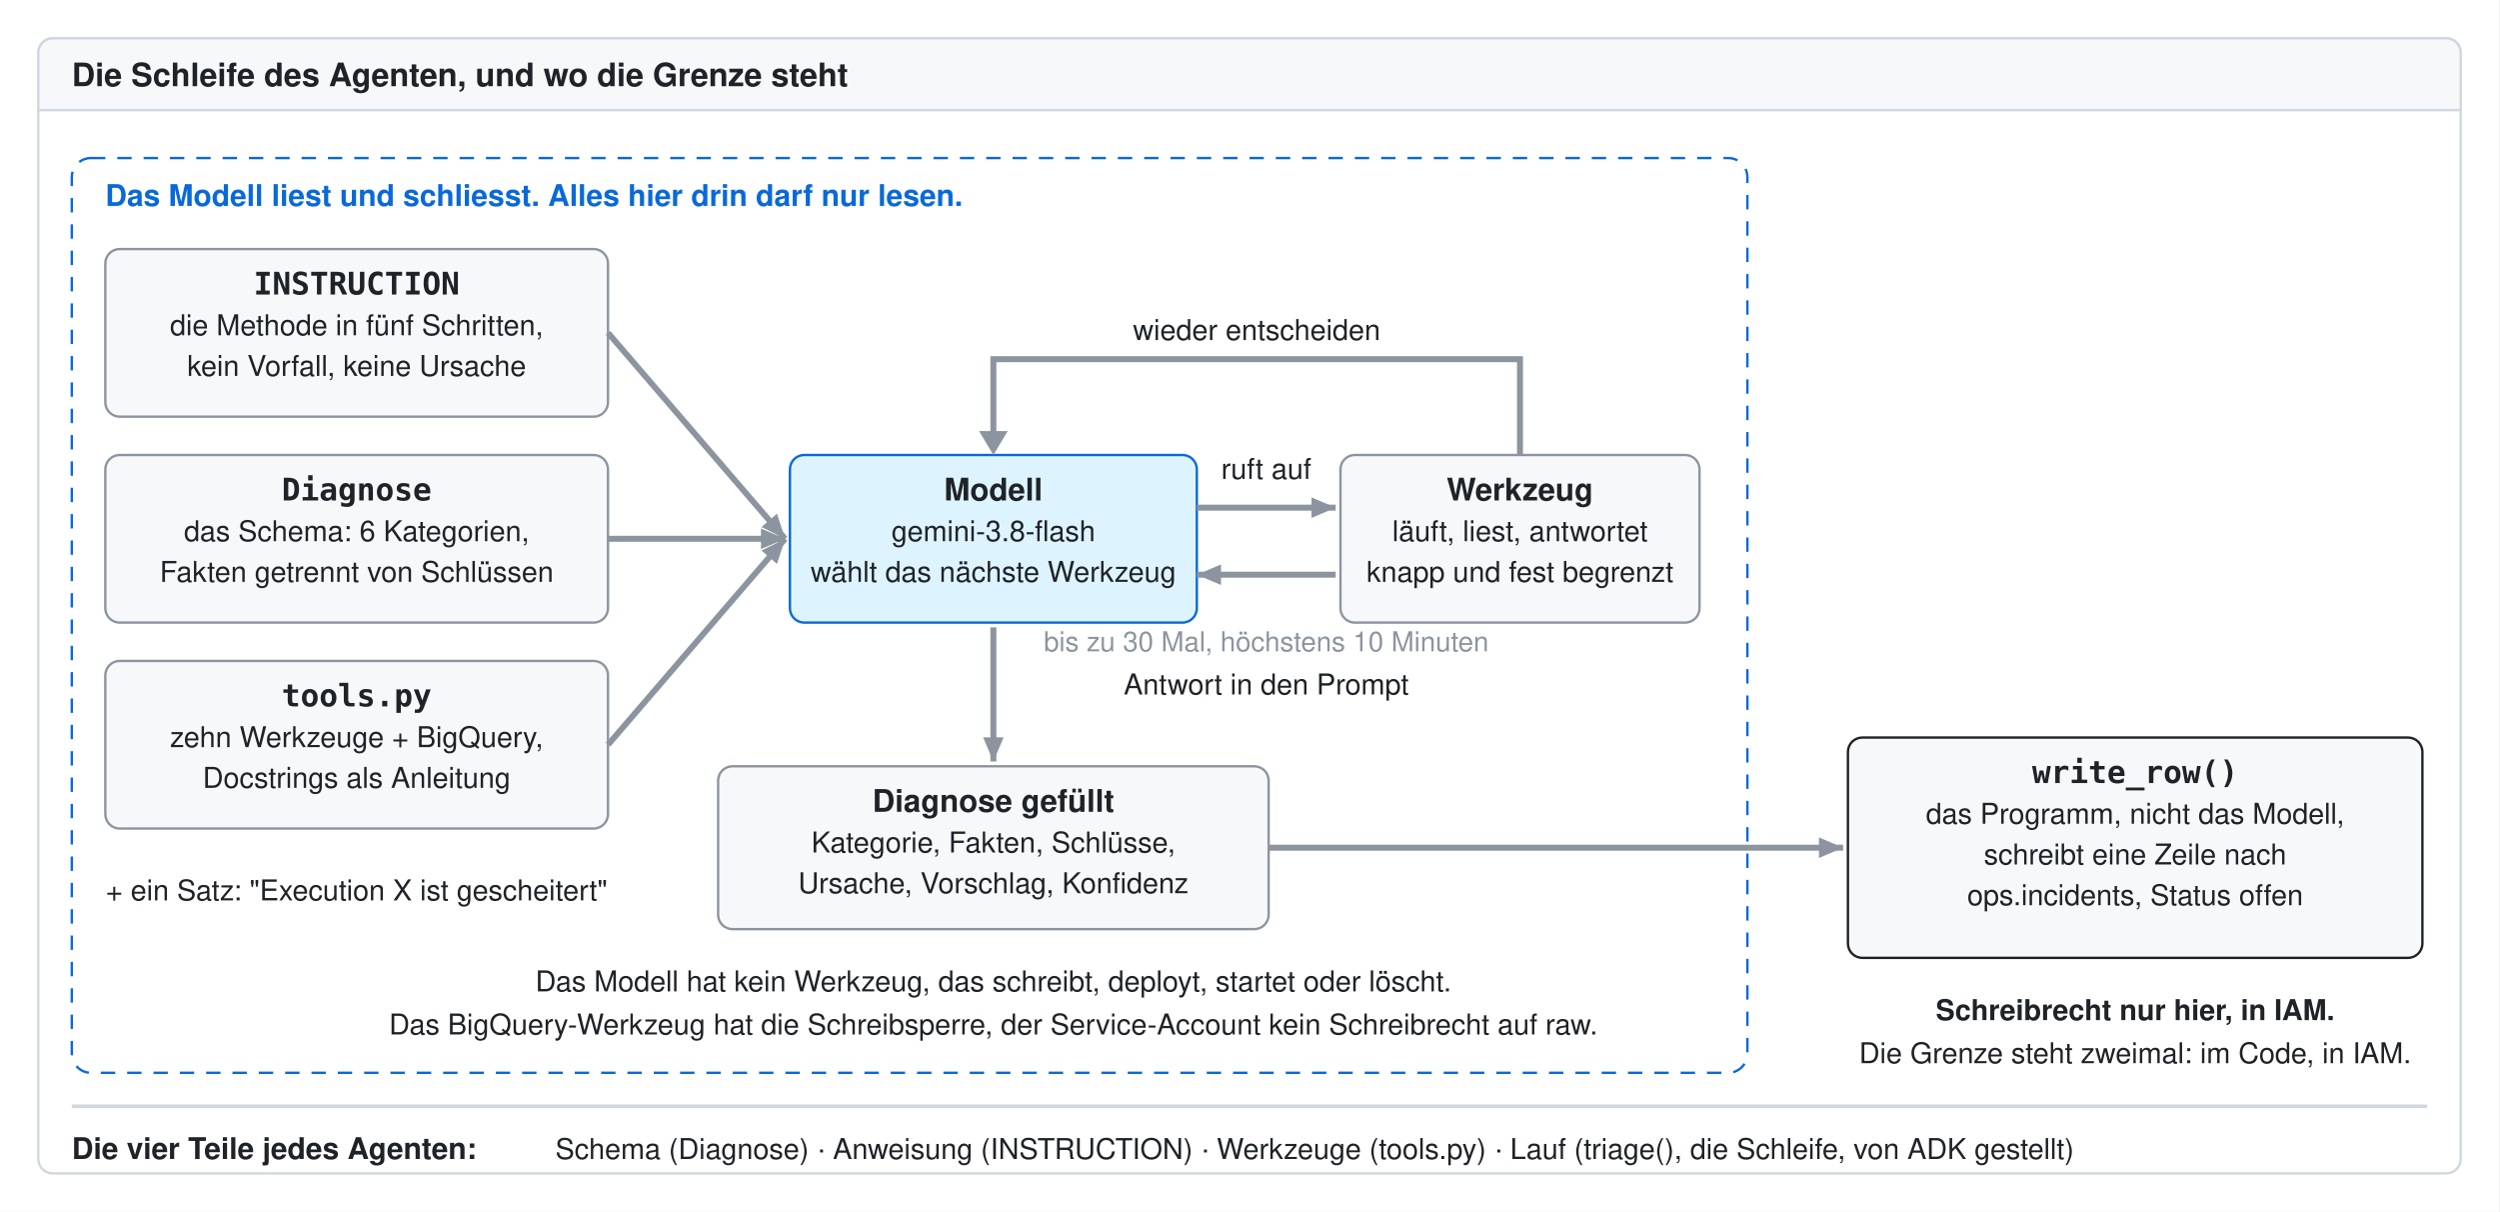
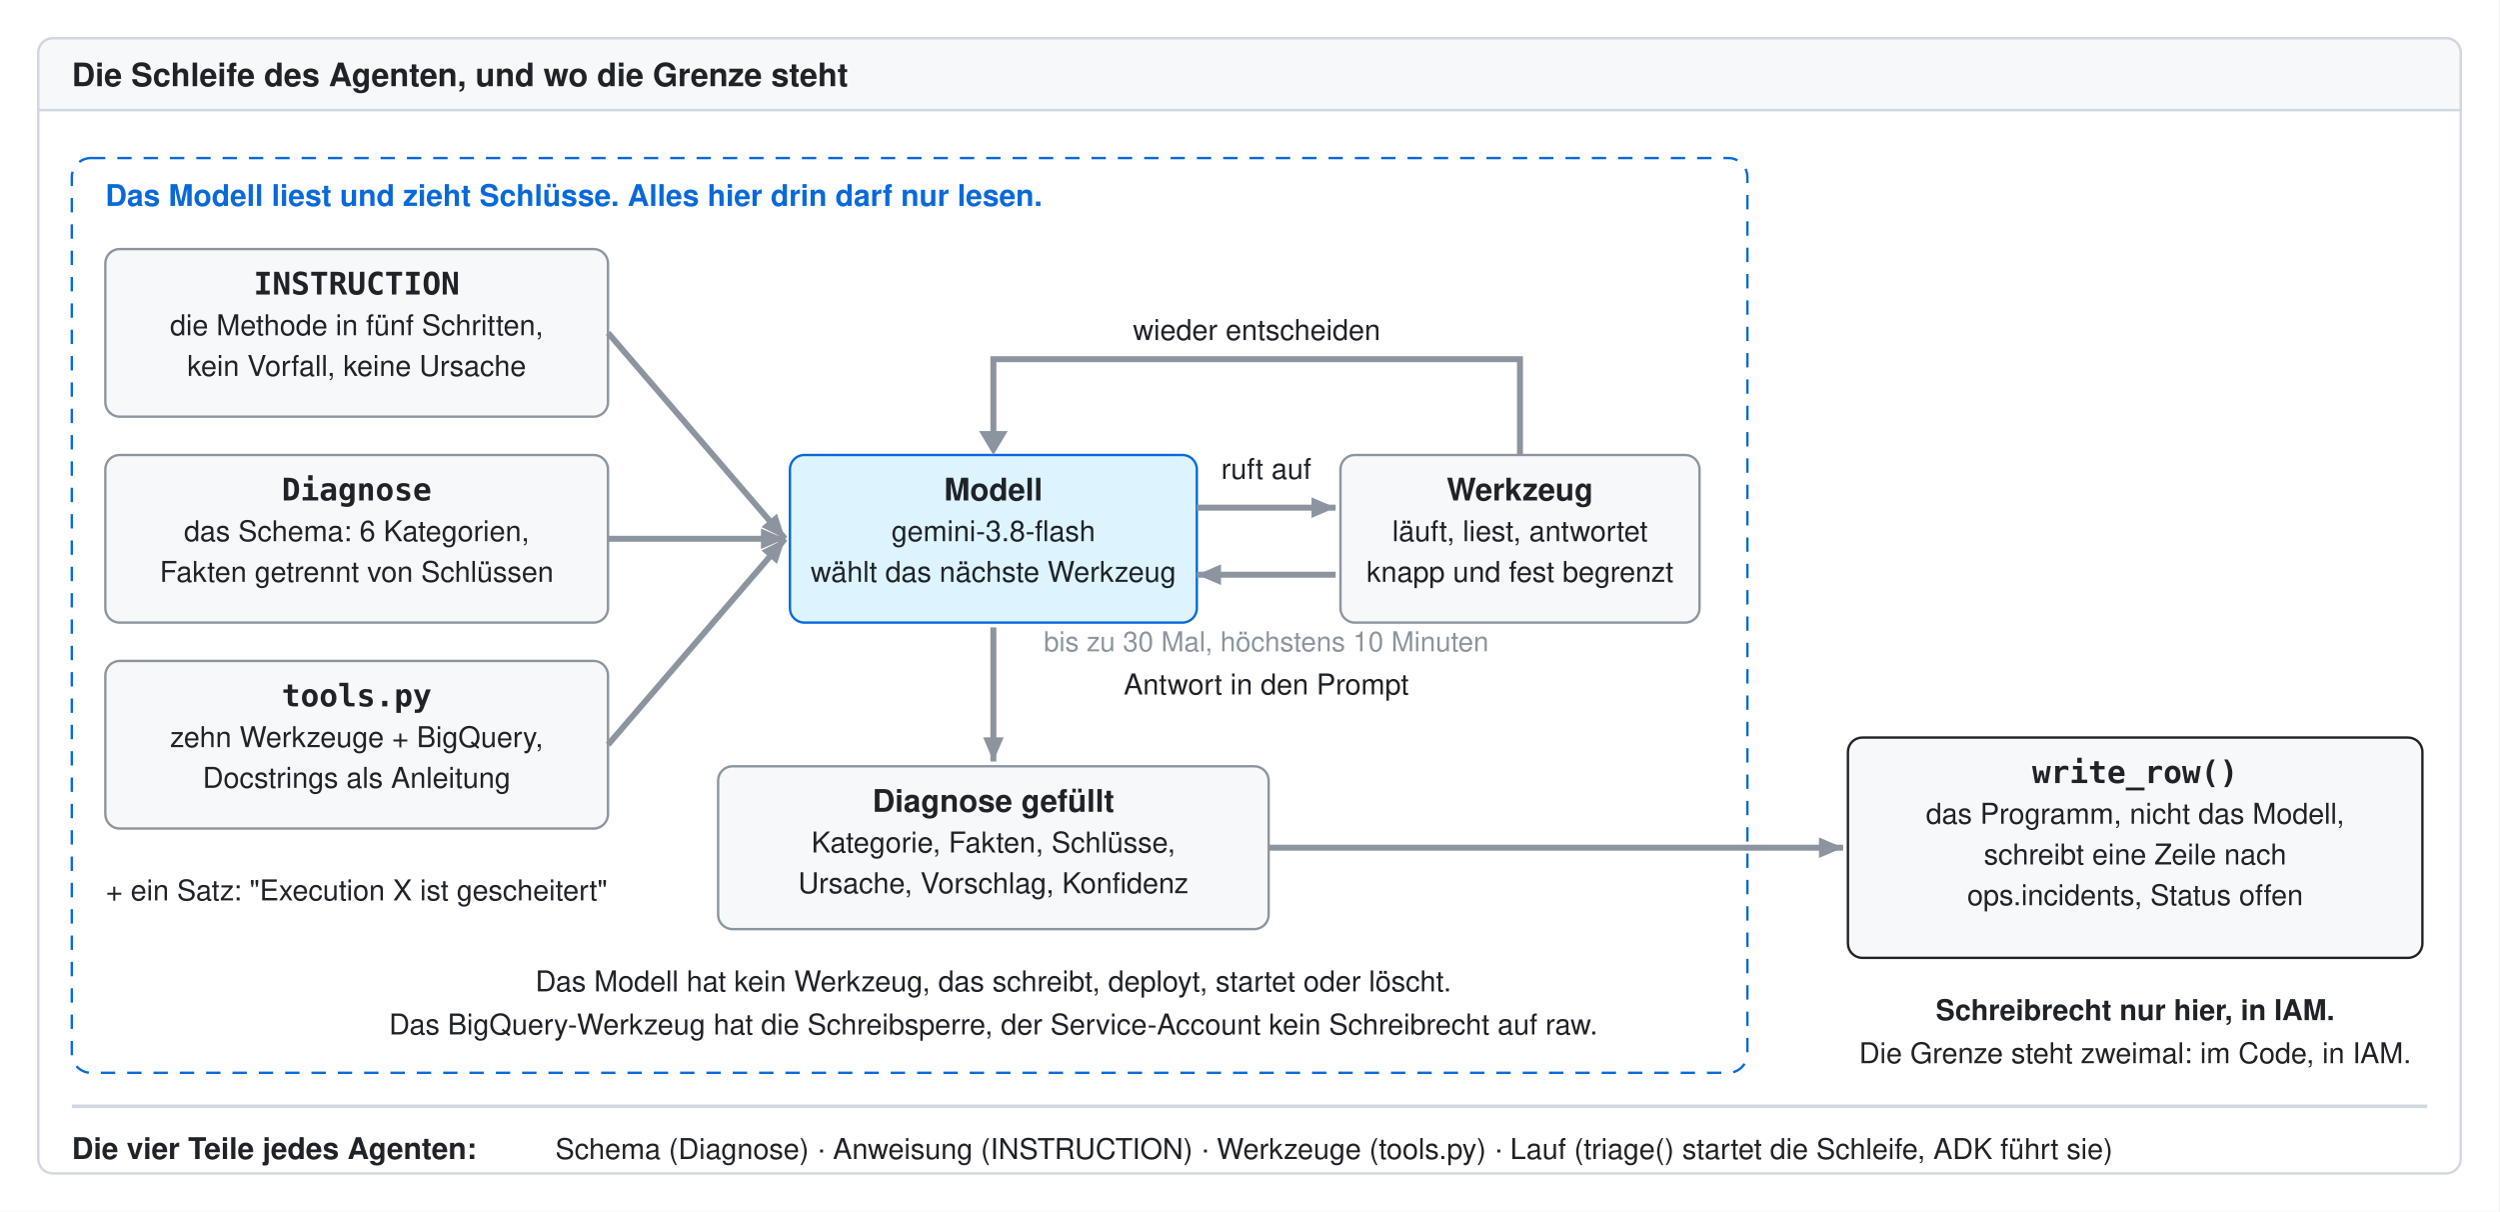
<svg xmlns="http://www.w3.org/2000/svg" viewBox="0 0 1044 506" width="1044" height="506" role="img" aria-labelledby="t d">
  <rect width="1044" height="506" fill="#ffffff" />
  <rect x="16" y="16" width="1012" height="474" rx="6" fill="#ffffff" stroke="#d0d7de" />
  <path d="M16 46 V22 a6 6 0 0 1 6 -6 H1022 a6 6 0 0 1 6 6 V46 Z" fill="#f6f8fa" stroke="#d0d7de" />
  <text x="30" y="36" font-family="-apple-system, 'Segoe UI', Helvetica, Arial, 'DejaVu Sans', sans-serif" font-size="13.5" fill="#1f2328" text-anchor="start" font-weight="700">Die Schleife des Agenten, und wo die Grenze steht</text>
  <rect x="30" y="66" width="700" height="382" rx="8" fill="#ffffff" stroke="#0969da" stroke-dasharray="6 5" />
-   <text x="44" y="86" font-family="-apple-system, 'Segoe UI', Helvetica, Arial, 'DejaVu Sans', sans-serif" font-size="12.5" fill="#0969da" text-anchor="start" font-weight="700">Das Modell liest und schliesst. Alles hier drin darf nur lesen.</text>
+   <text x="44" y="86" font-family="-apple-system, 'Segoe UI', Helvetica, Arial, 'DejaVu Sans', sans-serif" font-size="12.5" fill="#0969da" text-anchor="start" font-weight="700">Das Modell liest und zieht Schlüsse. Alles hier drin darf nur lesen.</text>
  <rect x="44" y="104" width="210" height="70" rx="6" fill="#f6f8fa" stroke="#8c959f" />
  <text x="149.0" y="123" font-family="ui-monospace, SFMono-Regular, Menlo, Consolas, 'DejaVu Sans Mono', monospace" font-size="13" fill="#1f2328" text-anchor="middle" font-weight="700">INSTRUCTION</text>
  <text x="149.0" y="140" font-family="-apple-system, 'Segoe UI', Helvetica, Arial, 'DejaVu Sans', sans-serif" font-size="12" fill="#1f2328" text-anchor="middle" font-weight="400">die Methode in fünf Schritten,</text>
  <text x="149.0" y="157" font-family="-apple-system, 'Segoe UI', Helvetica, Arial, 'DejaVu Sans', sans-serif" font-size="12" fill="#1f2328" text-anchor="middle" font-weight="400">kein Vorfall, keine Ursache</text>
  <rect x="44" y="190" width="210" height="70" rx="6" fill="#f6f8fa" stroke="#8c959f" />
  <text x="149.0" y="209" font-family="ui-monospace, SFMono-Regular, Menlo, Consolas, 'DejaVu Sans Mono', monospace" font-size="13" fill="#1f2328" text-anchor="middle" font-weight="700">Diagnose</text>
  <text x="149.0" y="226" font-family="-apple-system, 'Segoe UI', Helvetica, Arial, 'DejaVu Sans', sans-serif" font-size="12" fill="#1f2328" text-anchor="middle" font-weight="400">das Schema: 6 Kategorien,</text>
  <text x="149.0" y="243" font-family="-apple-system, 'Segoe UI', Helvetica, Arial, 'DejaVu Sans', sans-serif" font-size="12" fill="#1f2328" text-anchor="middle" font-weight="400">Fakten getrennt von Schlüssen</text>
  <rect x="44" y="276" width="210" height="70" rx="6" fill="#f6f8fa" stroke="#8c959f" />
  <text x="149.0" y="295" font-family="ui-monospace, SFMono-Regular, Menlo, Consolas, 'DejaVu Sans Mono', monospace" font-size="13" fill="#1f2328" text-anchor="middle" font-weight="700">tools.py</text>
  <text x="149.0" y="312" font-family="-apple-system, 'Segoe UI', Helvetica, Arial, 'DejaVu Sans', sans-serif" font-size="12" fill="#1f2328" text-anchor="middle" font-weight="400">zehn Werkzeuge + BigQuery,</text>
  <text x="149.0" y="329" font-family="-apple-system, 'Segoe UI', Helvetica, Arial, 'DejaVu Sans', sans-serif" font-size="12" fill="#1f2328" text-anchor="middle" font-weight="400">Docstrings als Anleitung</text>
  <text x="149" y="376" font-family="-apple-system, 'Segoe UI', Helvetica, Arial, 'DejaVu Sans', sans-serif" font-size="12" fill="#1f2328" text-anchor="middle" font-weight="400">+ ein Satz: "Execution X ist gescheitert"</text>
  <rect x="330" y="190" width="170" height="70" rx="6" fill="#ddf4ff" stroke="#0969da" />
  <text x="415.0" y="209" font-family="-apple-system, 'Segoe UI', Helvetica, Arial, 'DejaVu Sans', sans-serif" font-size="13" fill="#1f2328" text-anchor="middle" font-weight="700">Modell</text>
  <text x="415.0" y="226" font-family="-apple-system, 'Segoe UI', Helvetica, Arial, 'DejaVu Sans', sans-serif" font-size="12" fill="#1f2328" text-anchor="middle" font-weight="400">gemini-3.8-flash</text>
  <text x="415.0" y="243" font-family="-apple-system, 'Segoe UI', Helvetica, Arial, 'DejaVu Sans', sans-serif" font-size="12" fill="#1f2328" text-anchor="middle" font-weight="400">wählt das nächste Werkzeug</text>
  <path d="M254 139 L328 225" stroke="#8c959f" stroke-width="2.5" />
  <path d="M328 225 L318.1 220.1 L324.6 214.5 z" fill="#8c959f" />
  <path d="M254 225 L328 225" stroke="#8c959f" stroke-width="2.5" />
  <path d="M328 225 L317.9 229.3 L317.9 220.7 z" fill="#8c959f" />
  <path d="M254 311 L328 225" stroke="#8c959f" stroke-width="2.5" />
  <path d="M328 225 L324.6 235.5 L318.1 229.9 z" fill="#8c959f" />
  <rect x="560" y="190" width="150" height="70" rx="6" fill="#f6f8fa" stroke="#8c959f" />
  <text x="635.0" y="209" font-family="-apple-system, 'Segoe UI', Helvetica, Arial, 'DejaVu Sans', sans-serif" font-size="13" fill="#1f2328" text-anchor="middle" font-weight="700">Werkzeug</text>
  <text x="635.0" y="226" font-family="-apple-system, 'Segoe UI', Helvetica, Arial, 'DejaVu Sans', sans-serif" font-size="12" fill="#1f2328" text-anchor="middle" font-weight="400">läuft, liest, antwortet</text>
  <text x="635.0" y="243" font-family="-apple-system, 'Segoe UI', Helvetica, Arial, 'DejaVu Sans', sans-serif" font-size="12" fill="#1f2328" text-anchor="middle" font-weight="400">knapp und fest begrenzt</text>
  <path d="M500 212 L558 212" stroke="#8c959f" stroke-width="2.5" />
  <path d="M558 212 L547.9 216.3 L547.9 207.7 z" fill="#8c959f" />
  <text x="529" y="200" font-family="-apple-system, 'Segoe UI', Helvetica, Arial, 'DejaVu Sans', sans-serif" font-size="12" fill="#1f2328" text-anchor="middle" font-weight="400">ruft auf</text>
  <path d="M558 240 L500 240" stroke="#8c959f" stroke-width="2.5" />
  <path d="M500 240 L510.1 235.7 L510.1 244.3 z" fill="#8c959f" />
  <text x="529" y="290" font-family="-apple-system, 'Segoe UI', Helvetica, Arial, 'DejaVu Sans', sans-serif" font-size="12" fill="#1f2328" text-anchor="middle" font-weight="400">Antwort in den Prompt</text>
  <text x="529" y="272" font-family="-apple-system, 'Segoe UI', Helvetica, Arial, 'DejaVu Sans', sans-serif" font-size="11.5" fill="#8c959f" text-anchor="middle" font-weight="400">bis zu 30 Mal, höchstens 10 Minuten</text>
  <path d="M635 190 V150 H415 V188" fill="none" stroke="#8c959f" stroke-width="2.5" />
  <path d="M415 190 l-6 -10 h12 z" fill="#8c959f" />
  <text x="525" y="142" font-family="-apple-system, 'Segoe UI', Helvetica, Arial, 'DejaVu Sans', sans-serif" font-size="12" fill="#1f2328" text-anchor="middle" font-weight="400">wieder entscheiden</text>
  <path d="M415 262 L415 318" stroke="#8c959f" stroke-width="2.5" />
  <path d="M415 318 L410.7 307.9 L419.3 307.9 z" fill="#8c959f" />
  <rect x="300" y="320" width="230" height="68" rx="6" fill="#f6f8fa" stroke="#8c959f" />
  <text x="415.0" y="339" font-family="-apple-system, 'Segoe UI', Helvetica, Arial, 'DejaVu Sans', sans-serif" font-size="13" fill="#1f2328" text-anchor="middle" font-weight="700">Diagnose gefüllt</text>
  <text x="415.0" y="356" font-family="-apple-system, 'Segoe UI', Helvetica, Arial, 'DejaVu Sans', sans-serif" font-size="12" fill="#1f2328" text-anchor="middle" font-weight="400">Kategorie, Fakten, Schlüsse,</text>
  <text x="415.0" y="373" font-family="-apple-system, 'Segoe UI', Helvetica, Arial, 'DejaVu Sans', sans-serif" font-size="12" fill="#1f2328" text-anchor="middle" font-weight="400">Ursache, Vorschlag, Konfidenz</text>
  <text x="415" y="414" font-family="-apple-system, 'Segoe UI', Helvetica, Arial, 'DejaVu Sans', sans-serif" font-size="12" fill="#1f2328" text-anchor="middle" font-weight="400">Das Modell hat kein Werkzeug, das schreibt, deployt, startet oder löscht.</text>
  <text x="415" y="432" font-family="-apple-system, 'Segoe UI', Helvetica, Arial, 'DejaVu Sans', sans-serif" font-size="12" fill="#1f2328" text-anchor="middle" font-weight="400">Das BigQuery-Werkzeug hat die Schreibsperre, der Service-Account kein Schreibrecht auf raw.</text>
  <path d="M530 354 L770 354" stroke="#8c959f" stroke-width="2.5" />
  <path d="M770 354 L759.9 358.3 L759.9 349.7 z" fill="#8c959f" />
  <rect x="772" y="308" width="240" height="92" rx="6" fill="#f6f8fa" stroke="#1f2328" />
  <text x="892.0" y="327" font-family="ui-monospace, SFMono-Regular, Menlo, Consolas, 'DejaVu Sans Mono', monospace" font-size="13" fill="#1f2328" text-anchor="middle" font-weight="700">write_row()</text>
  <text x="892.0" y="344" font-family="-apple-system, 'Segoe UI', Helvetica, Arial, 'DejaVu Sans', sans-serif" font-size="12" fill="#1f2328" text-anchor="middle" font-weight="400">das Programm, nicht das Modell,</text>
  <text x="892.0" y="361" font-family="-apple-system, 'Segoe UI', Helvetica, Arial, 'DejaVu Sans', sans-serif" font-size="12" fill="#1f2328" text-anchor="middle" font-weight="400">schreibt eine Zeile nach</text>
  <text x="892.0" y="378" font-family="-apple-system, 'Segoe UI', Helvetica, Arial, 'DejaVu Sans', sans-serif" font-size="12" fill="#1f2328" text-anchor="middle" font-weight="400">ops.incidents, Status offen</text>
  <text x="892" y="426" font-family="-apple-system, 'Segoe UI', Helvetica, Arial, 'DejaVu Sans', sans-serif" font-size="12" fill="#1f2328" text-anchor="middle" font-weight="700">Schreibrecht nur hier, in IAM.</text>
  <text x="892" y="444" font-family="-apple-system, 'Segoe UI', Helvetica, Arial, 'DejaVu Sans', sans-serif" font-size="12" fill="#1f2328" text-anchor="middle" font-weight="400">Die Grenze steht zweimal: im Code, in IAM.</text>
  <path d="M30 462 H1014" stroke="#d0d7de" stroke-width="1.5" />
  <text x="30" y="484" font-family="-apple-system, 'Segoe UI', Helvetica, Arial, 'DejaVu Sans', sans-serif" font-size="12.5" fill="#1f2328" text-anchor="start" font-weight="700">Die vier Teile jedes Agenten:</text>
-   <text x="232" y="484" font-family="-apple-system, 'Segoe UI', Helvetica, Arial, 'DejaVu Sans', sans-serif" font-size="12" fill="#1f2328" text-anchor="start" font-weight="400">Schema (Diagnose)  ·  Anweisung (INSTRUCTION)  ·  Werkzeuge (tools.py)  ·  Lauf (triage(), die Schleife, von ADK gestellt)</text>
+   <text x="232" y="484" font-family="-apple-system, 'Segoe UI', Helvetica, Arial, 'DejaVu Sans', sans-serif" font-size="12" fill="#1f2328" text-anchor="start" font-weight="400">Schema (Diagnose)  ·  Anweisung (INSTRUCTION)  ·  Werkzeuge (tools.py)  ·  Lauf (triage() startet die Schleife, ADK führt sie)</text>
</svg>
